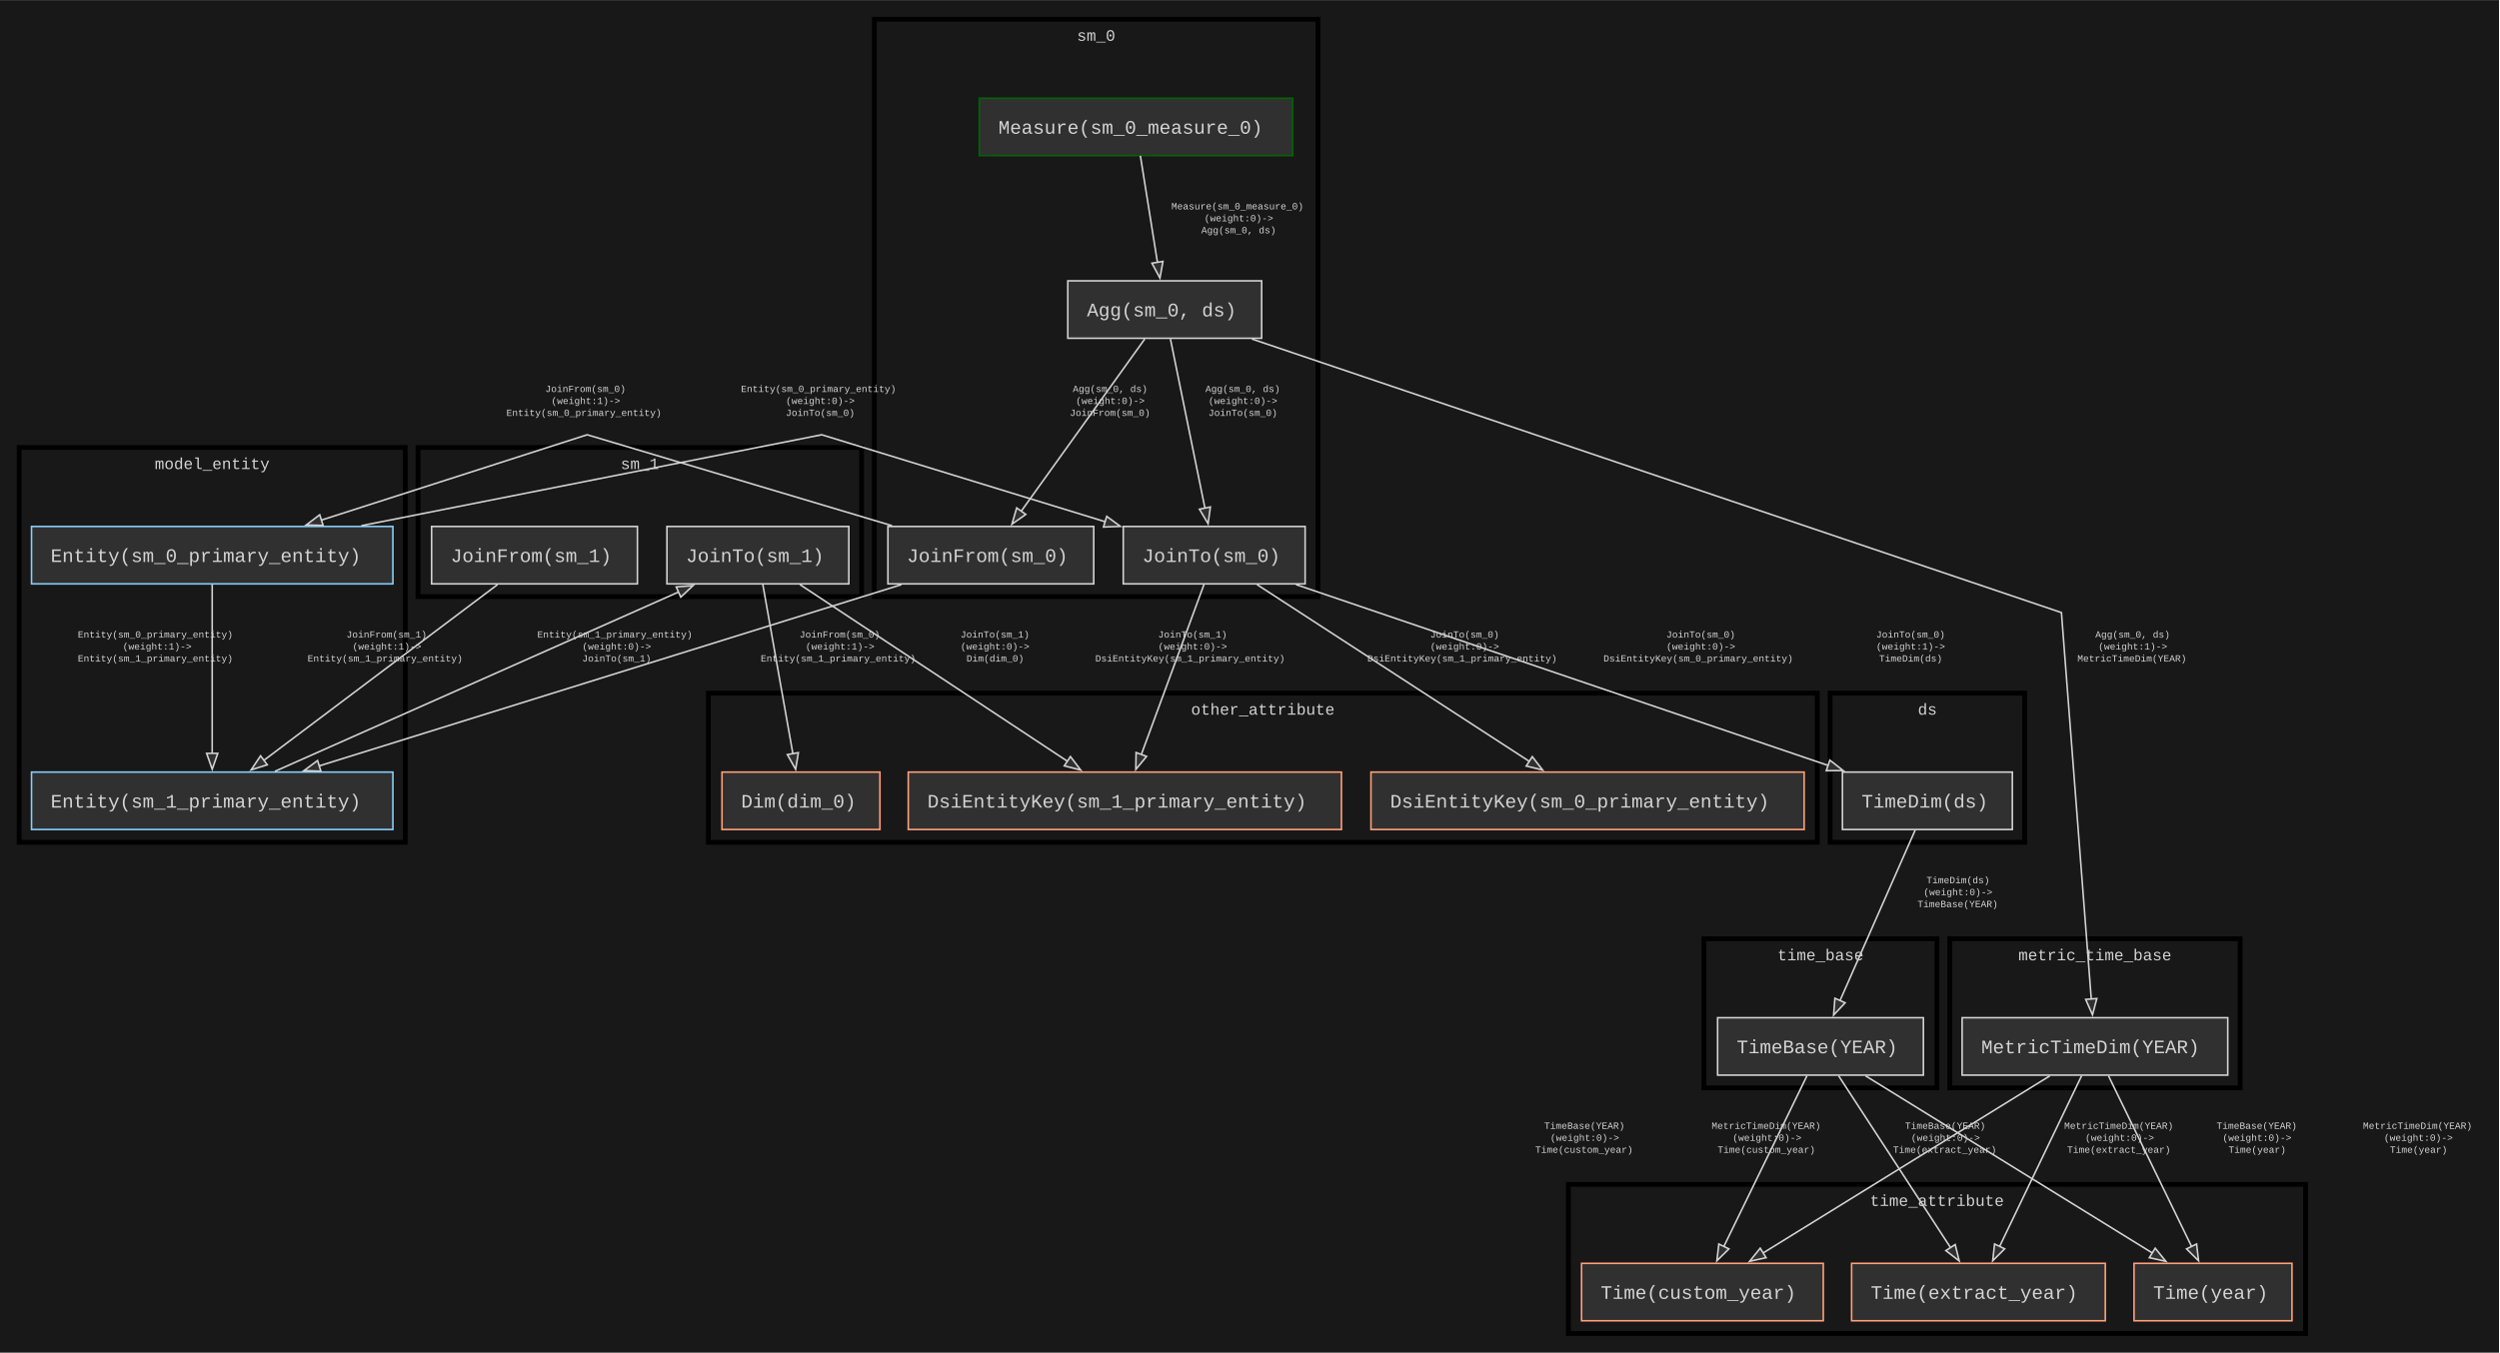
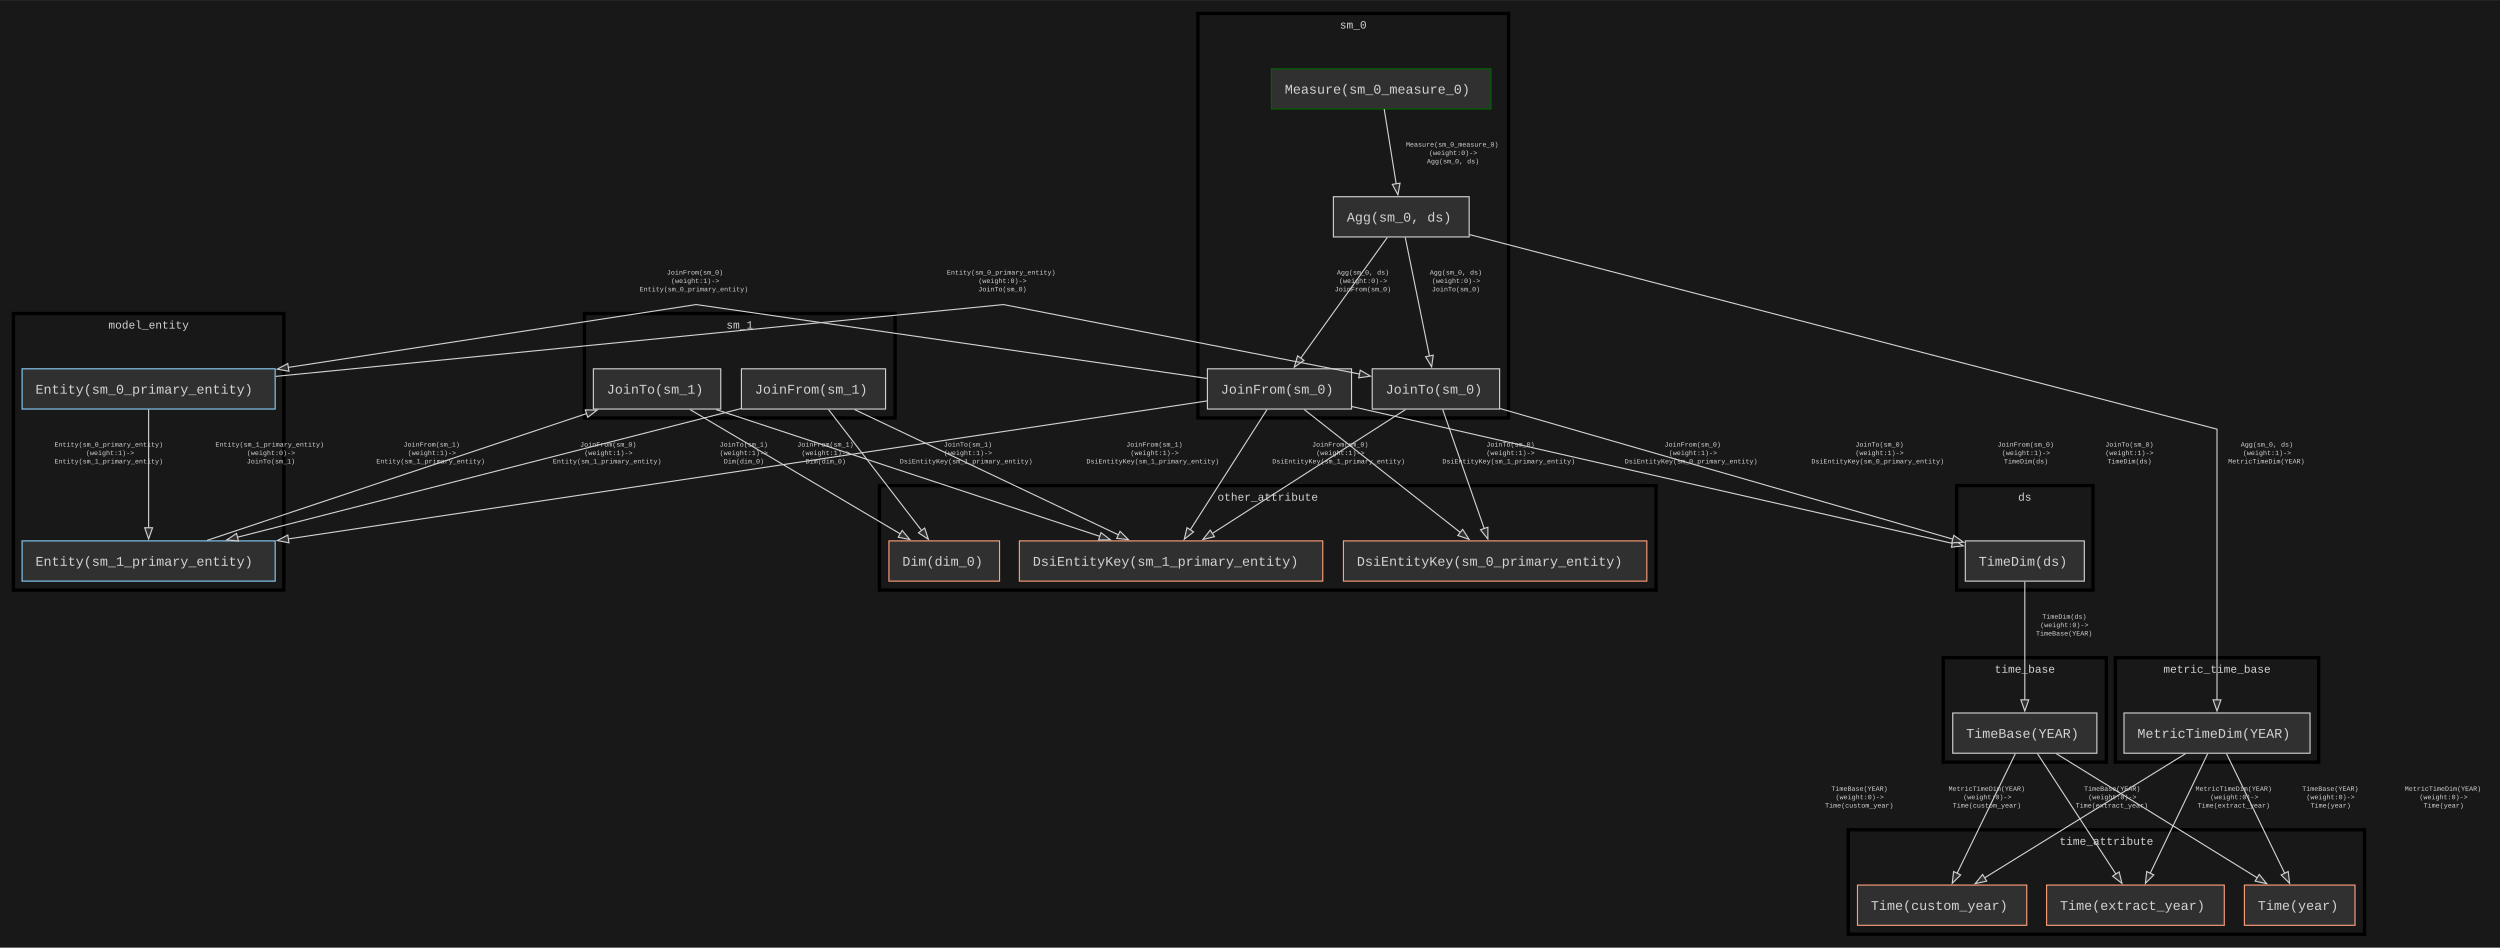
- <svg xmlns="http://www.w3.org/2000/svg" width="1566pt" height="848pt" viewBox="0.00 0.00 1566.25 848.00">
+ <svg xmlns="http://www.w3.org/2000/svg" width="2237pt" height="848pt" viewBox="0.00 0.00 2237.25 848.00">
  <g id="graph0" class="graph" transform="scale(1 1) rotate(0) translate(4 844)">
-     <polygon fill="#181818" stroke="none" points="-4,4 -4,-844 1562.25,-844 1562.25,4 -4,4" />
+     <polygon fill="#181818" stroke="none" points="-4,4 -4,-844 2233.25,-844 2233.25,4 -4,4" />
    <g id="clust1" class="cluster">
-       <polygon fill="#181818" stroke="#000000" stroke-width="3" points="544,-470 544,-832 822,-832 822,-470 544,-470" />
-       <text text-anchor="middle" x="683" y="-818.5" font-family="Courier New" font-size="10.00" fill="#d3d3d3">sm_0</text>
+       <polygon fill="#181818" stroke="#000000" stroke-width="3" points="1068,-470 1068,-832 1346,-832 1346,-470 1068,-470" />
+       <text text-anchor="middle" x="1207" y="-818.5" font-family="Courier New" font-size="10.00" fill="#d3d3d3">sm_0</text>
    </g>
    <g id="clust2" class="cluster">
-       <polygon fill="#181818" stroke="#000000" stroke-width="3" points="440,-316 440,-409.5 1135,-409.5 1135,-316 440,-316" />
-       <text text-anchor="middle" x="787.5" y="-396" font-family="Courier New" font-size="10.00" fill="#d3d3d3">other_attribute</text>
+       <polygon fill="#181818" stroke="#000000" stroke-width="3" points="783,-316 783,-409.5 1478,-409.5 1478,-316 783,-316" />
+       <text text-anchor="middle" x="1130.5" y="-396" font-family="Courier New" font-size="10.00" fill="#d3d3d3">other_attribute</text>
    </g>
    <g id="clust3" class="cluster">
      <polygon fill="#181818" stroke="#000000" stroke-width="3" points="8,-316 8,-563.5 250,-563.5 250,-316 8,-316" />
      <text text-anchor="middle" x="129" y="-550" font-family="Courier New" font-size="10.00" fill="#d3d3d3">model_entity</text>
    </g>
    <g id="clust4" class="cluster">
-       <polygon fill="#181818" stroke="#000000" stroke-width="3" points="258,-470 258,-563.5 536,-563.5 536,-470 258,-470" />
-       <text text-anchor="middle" x="397" y="-550" font-family="Courier New" font-size="10.00" fill="#d3d3d3">sm_1</text>
+       <polygon fill="#181818" stroke="#000000" stroke-width="3" points="519,-470 519,-563.5 797,-563.5 797,-470 519,-470" />
+       <text text-anchor="middle" x="658" y="-550" font-family="Courier New" font-size="10.00" fill="#d3d3d3">sm_1</text>
    </g>
    <g id="clust5" class="cluster">
-       <polygon fill="#181818" stroke="#000000" stroke-width="3" points="1218,-162 1218,-255.5 1400,-255.5 1400,-162 1218,-162" />
-       <text text-anchor="middle" x="1309" y="-242" font-family="Courier New" font-size="10.00" fill="#d3d3d3">metric_time_base</text>
+       <polygon fill="#181818" stroke="#000000" stroke-width="3" points="1889,-162 1889,-255.5 2071,-255.5 2071,-162 1889,-162" />
+       <text text-anchor="middle" x="1980" y="-242" font-family="Courier New" font-size="10.00" fill="#d3d3d3">metric_time_base</text>
    </g>
    <g id="clust6" class="cluster">
-       <polygon fill="#181818" stroke="#000000" stroke-width="3" points="979,-8 979,-101.5 1441,-101.5 1441,-8 979,-8" />
-       <text text-anchor="middle" x="1210" y="-88" font-family="Courier New" font-size="10.00" fill="#d3d3d3">time_attribute</text>
+       <polygon fill="#181818" stroke="#000000" stroke-width="3" points="1650,-8 1650,-101.5 2112,-101.5 2112,-8 1650,-8" />
+       <text text-anchor="middle" x="1881" y="-88" font-family="Courier New" font-size="10.00" fill="#d3d3d3">time_attribute</text>
    </g>
    <g id="clust7" class="cluster">
-       <polygon fill="#181818" stroke="#000000" stroke-width="3" points="1064,-162 1064,-255.5 1210,-255.5 1210,-162 1064,-162" />
-       <text text-anchor="middle" x="1137" y="-242" font-family="Courier New" font-size="10.00" fill="#d3d3d3">time_base</text>
+       <polygon fill="#181818" stroke="#000000" stroke-width="3" points="1735,-162 1735,-255.5 1881,-255.5 1881,-162 1735,-162" />
+       <text text-anchor="middle" x="1808" y="-242" font-family="Courier New" font-size="10.00" fill="#d3d3d3">time_base</text>
    </g>
    <g id="clust8" class="cluster">
-       <polygon fill="#181818" stroke="#000000" stroke-width="3" points="1143,-316 1143,-409.5 1265,-409.5 1265,-316 1143,-316" />
-       <text text-anchor="middle" x="1204" y="-396" font-family="Courier New" font-size="10.00" fill="#d3d3d3">ds</text>
+       <polygon fill="#181818" stroke="#000000" stroke-width="3" points="1747,-316 1747,-409.5 1869,-409.5 1869,-316 1747,-316" />
+       <text text-anchor="middle" x="1808" y="-396" font-family="Courier New" font-size="10.00" fill="#d3d3d3">ds</text>
    </g>
    <g id="node1" class="node">
-       <polygon fill="#303030" stroke="#d3d3d3" points="786.75,-668 665.25,-668 665.25,-632 786.75,-632 786.75,-668" />
-       <text text-anchor="start" x="677.25" y="-645.73" font-family="Courier New" font-size="12.00" fill="#d3d3d3">Agg(sm_0, ds)</text>
+       <polygon fill="#303030" stroke="#d3d3d3" points="1310.75,-668 1189.25,-668 1189.25,-632 1310.75,-632 1310.75,-668" />
+       <text text-anchor="start" x="1201.25" y="-645.73" font-family="Courier New" font-size="12.00" fill="#d3d3d3">Agg(sm_0, ds)</text>
    </g>
    <g id="node2" class="node">
-       <polygon fill="#303030" stroke="#d3d3d3" points="681.5,-514 552.5,-514 552.5,-478 681.5,-478 681.5,-514" />
-       <text text-anchor="start" x="564.5" y="-491.73" font-family="Courier New" font-size="12.00" fill="#d3d3d3">JoinFrom(sm_0)</text>
+       <polygon fill="#303030" stroke="#d3d3d3" points="1205.5,-514 1076.5,-514 1076.5,-478 1205.5,-478 1205.5,-514" />
+       <text text-anchor="start" x="1088.5" y="-491.73" font-family="Courier New" font-size="12.00" fill="#d3d3d3">JoinFrom(sm_0)</text>
    </g>
    <g id="edge2" class="edge">
-       <path fill="none" stroke="#d3d3d3" d="M713.5,-631.56C694.52,-605.11 658.32,-554.62 636.06,-523.58" />
-       <polygon fill="#303030" stroke="#d3d3d3" points="638.91,-521.55 630.24,-515.46 633.22,-525.63 638.91,-521.55" />
-       <text text-anchor="start" x="668.38" y="-598.3" font-family="Courier New" font-size="6.00" fill="#d3d3d3">Agg(sm_0, ds)</text>
-       <text text-anchor="start" x="670.25" y="-590.8" font-family="Courier New" font-size="6.00" fill="#d3d3d3">(weight:0)-&gt;</text>
-       <text text-anchor="start" x="666.5" y="-583.3" font-family="Courier New" font-size="6.00" fill="#d3d3d3">JoinFrom(sm_0)</text>
+       <path fill="none" stroke="#d3d3d3" d="M1237.5,-631.56C1218.52,-605.11 1182.32,-554.62 1160.06,-523.58" />
+       <polygon fill="#303030" stroke="#d3d3d3" points="1162.91,-521.55 1154.24,-515.46 1157.22,-525.63 1162.91,-521.55" />
+       <text text-anchor="start" x="1192.38" y="-598.3" font-family="Courier New" font-size="6.00" fill="#d3d3d3">Agg(sm_0, ds)</text>
+       <text text-anchor="start" x="1194.25" y="-590.8" font-family="Courier New" font-size="6.00" fill="#d3d3d3">(weight:0)-&gt;</text>
+       <text text-anchor="start" x="1190.5" y="-583.3" font-family="Courier New" font-size="6.00" fill="#d3d3d3">JoinFrom(sm_0)</text>
    </g>
    <g id="node3" class="node">
-       <polygon fill="#303030" stroke="#d3d3d3" points="814,-514 700,-514 700,-478 814,-478 814,-514" />
-       <text text-anchor="start" x="712" y="-491.73" font-family="Courier New" font-size="12.00" fill="#d3d3d3">JoinTo(sm_0)</text>
+       <polygon fill="#303030" stroke="#d3d3d3" points="1338,-514 1224,-514 1224,-478 1338,-478 1338,-514" />
+       <text text-anchor="start" x="1236" y="-491.73" font-family="Courier New" font-size="12.00" fill="#d3d3d3">JoinTo(sm_0)</text>
    </g>
    <g id="edge3" class="edge">
-       <path fill="none" stroke="#d3d3d3" d="M729.56,-631.56C734.86,-605.56 744.89,-556.37 751.25,-525.21" />
-       <polygon fill="#303030" stroke="#d3d3d3" points="754.61,-526.21 753.18,-515.72 747.76,-524.81 754.61,-526.21" />
-       <text text-anchor="start" x="751.5" y="-598.3" font-family="Courier New" font-size="6.00" fill="#d3d3d3">Agg(sm_0, ds)</text>
-       <text text-anchor="start" x="753.38" y="-590.8" font-family="Courier New" font-size="6.00" fill="#d3d3d3">(weight:0)-&gt;</text>
-       <text text-anchor="start" x="753.38" y="-583.3" font-family="Courier New" font-size="6.00" fill="#d3d3d3">JoinTo(sm_0)</text>
+       <path fill="none" stroke="#d3d3d3" d="M1253.56,-631.56C1258.86,-605.56 1268.89,-556.37 1275.25,-525.21" />
+       <polygon fill="#303030" stroke="#d3d3d3" points="1278.61,-526.21 1277.18,-515.72 1271.76,-524.81 1278.61,-526.21" />
+       <text text-anchor="start" x="1275.5" y="-598.3" font-family="Courier New" font-size="6.00" fill="#d3d3d3">Agg(sm_0, ds)</text>
+       <text text-anchor="start" x="1277.38" y="-590.8" font-family="Courier New" font-size="6.00" fill="#d3d3d3">(weight:0)-&gt;</text>
+       <text text-anchor="start" x="1277.38" y="-583.3" font-family="Courier New" font-size="6.00" fill="#d3d3d3">JoinTo(sm_0)</text>
    </g>
    <g id="node12" class="node">
-       <polygon fill="#303030" stroke="#d3d3d3" points="1392.25,-206 1225.75,-206 1225.75,-170 1392.25,-170 1392.25,-206" />
-       <text text-anchor="start" x="1237.75" y="-183.72" font-family="Courier New" font-size="12.00" fill="#d3d3d3">MetricTimeDim(YEAR)</text>
+       <polygon fill="#303030" stroke="#d3d3d3" points="2063.25,-206 1896.75,-206 1896.75,-170 2063.25,-170 2063.25,-206" />
+       <text text-anchor="start" x="1908.75" y="-183.72" font-family="Courier New" font-size="12.00" fill="#d3d3d3">MetricTimeDim(YEAR)</text>
    </g>
    <g id="edge4" class="edge">
-       <path fill="none" stroke="#d3d3d3" d="M780.65,-631.52C921.88,-583.78 1288,-460 1288,-460 1288,-460 1301.3,-287.76 1306.73,-217.4" />
-       <polygon fill="#303030" stroke="#d3d3d3" points="1310.19,-218.02 1307.47,-207.78 1303.21,-217.48 1310.19,-218.02" />
-       <text text-anchor="start" x="1309.25" y="-444.3" font-family="Courier New" font-size="6.00" fill="#d3d3d3">Agg(sm_0, ds)</text>
-       <text text-anchor="start" x="1311.12" y="-436.8" font-family="Courier New" font-size="6.00" fill="#d3d3d3">(weight:1)-&gt;</text>
-       <text text-anchor="start" x="1298" y="-429.3" font-family="Courier New" font-size="6.00" fill="#d3d3d3">MetricTimeDim(YEAR)</text>
+       <path fill="none" stroke="#d3d3d3" d="M1310.98,-634.13C1486.43,-588.46 1980,-460 1980,-460 1980,-460 1980,-287.76 1980,-217.4" />
+       <polygon fill="#303030" stroke="#d3d3d3" points="1983.5,-217.78 1980,-207.78 1976.5,-217.78 1983.5,-217.78" />
+       <text text-anchor="start" x="2001.25" y="-444.3" font-family="Courier New" font-size="6.00" fill="#d3d3d3">Agg(sm_0, ds)</text>
+       <text text-anchor="start" x="2003.12" y="-436.8" font-family="Courier New" font-size="6.00" fill="#d3d3d3">(weight:1)-&gt;</text>
+       <text text-anchor="start" x="1990" y="-429.3" font-family="Courier New" font-size="6.00" fill="#d3d3d3">MetricTimeDim(YEAR)</text>
+     </g>
+     <g id="node6" class="node">
+       <polygon fill="#303030" stroke="#ffa07a" points="1469.75,-360 1198.25,-360 1198.25,-324 1469.75,-324 1469.75,-360" />
+       <text text-anchor="start" x="1210.25" y="-337.73" font-family="Courier New" font-size="12.00" fill="#d3d3d3">DsiEntityKey(sm_0_primary_entity)</text>
+     </g>
+     <g id="edge12" class="edge">
+       <path fill="none" stroke="#d3d3d3" d="M1163.14,-477.56C1197.51,-450.49 1263.83,-398.26 1302.96,-367.44" />
+       <polygon fill="#303030" stroke="#d3d3d3" points="1304.94,-370.34 1310.63,-361.4 1300.61,-364.84 1304.94,-370.34" />
+       <text text-anchor="start" x="1485.62" y="-444.3" font-family="Courier New" font-size="6.00" fill="#d3d3d3">JoinFrom(sm_0)</text>
+       <text text-anchor="start" x="1489.38" y="-436.8" font-family="Courier New" font-size="6.00" fill="#d3d3d3">(weight:1)-&gt;</text>
+       <text text-anchor="start" x="1450" y="-429.3" font-family="Courier New" font-size="6.00" fill="#d3d3d3">DsiEntityKey(sm_0_primary_entity)</text>
+     </g>
+     <g id="node7" class="node">
+       <polygon fill="#303030" stroke="#ffa07a" points="1179.75,-360 908.25,-360 908.25,-324 1179.75,-324 1179.75,-360" />
+       <text text-anchor="start" x="920.25" y="-337.73" font-family="Courier New" font-size="12.00" fill="#d3d3d3">DsiEntityKey(sm_1_primary_entity)</text>
+     </g>
+     <g id="edge13" class="edge">
+       <path fill="none" stroke="#d3d3d3" d="M1129.87,-477.56C1112.99,-451.11 1080.77,-400.62 1060.96,-369.58" />
+       <polygon fill="#303030" stroke="#d3d3d3" points="1064.14,-368.06 1055.81,-361.51 1058.24,-371.82 1064.14,-368.06" />
+       <text text-anchor="start" x="1170.17" y="-444.3" font-family="Courier New" font-size="6.00" fill="#d3d3d3">JoinFrom(sm_0)</text>
+       <text text-anchor="start" x="1173.92" y="-436.8" font-family="Courier New" font-size="6.00" fill="#d3d3d3">(weight:1)-&gt;</text>
+       <text text-anchor="start" x="1134.55" y="-429.3" font-family="Courier New" font-size="6.00" fill="#d3d3d3">DsiEntityKey(sm_1_primary_entity)</text>
    </g>
    <g id="node8" class="node">
      <polygon fill="#303030" stroke="#87cefa" points="242.25,-514 15.75,-514 15.75,-478 242.25,-478 242.25,-514" />
      <text text-anchor="start" x="27.75" y="-491.73" font-family="Courier New" font-size="12.00" fill="#d3d3d3">Entity(sm_0_primary_entity)</text>
    </g>
    <g id="edge7" class="edge">
-       <path fill="none" stroke="#d3d3d3" d="M555.11,-514.47C480.21,-536.82 364,-571.5 364,-571.5 364,-571.5 266.74,-540.25 197.36,-517.96" />
-       <polygon fill="#303030" stroke="#d3d3d3" points="198.52,-514.66 187.93,-514.93 196.38,-521.32 198.52,-514.66" />
-       <text text-anchor="start" x="337.75" y="-598.3" font-family="Courier New" font-size="6.00" fill="#d3d3d3">JoinFrom(sm_0)</text>
-       <text text-anchor="start" x="341.5" y="-590.8" font-family="Courier New" font-size="6.00" fill="#d3d3d3">(weight:1)-&gt;</text>
-       <text text-anchor="start" x="313.38" y="-583.3" font-family="Courier New" font-size="6.00" fill="#d3d3d3">Entity(sm_0_primary_entity)</text>
+       <path fill="none" stroke="#d3d3d3" d="M1076.21,-505.37C936.41,-525.59 619,-571.5 619,-571.5 619,-571.5 399.01,-537.6 253.84,-515.23" />
+       <polygon fill="#303030" stroke="#d3d3d3" points="254.56,-511.81 244.14,-513.74 253.49,-518.72 254.56,-511.81" />
+       <text text-anchor="start" x="592.75" y="-598.3" font-family="Courier New" font-size="6.00" fill="#d3d3d3">JoinFrom(sm_0)</text>
+       <text text-anchor="start" x="596.5" y="-590.8" font-family="Courier New" font-size="6.00" fill="#d3d3d3">(weight:1)-&gt;</text>
+       <text text-anchor="start" x="568.38" y="-583.3" font-family="Courier New" font-size="6.00" fill="#d3d3d3">Entity(sm_0_primary_entity)</text>
    </g>
    <g id="node9" class="node">
      <polygon fill="#303030" stroke="#87cefa" points="242.25,-360 15.75,-360 15.75,-324 242.25,-324 242.25,-360" />
      <text text-anchor="start" x="27.75" y="-337.73" font-family="Courier New" font-size="12.00" fill="#d3d3d3">Entity(sm_1_primary_entity)</text>
    </g>
    <g id="edge8" class="edge">
-       <path fill="none" stroke="#d3d3d3" d="M561.02,-477.56C470.62,-449.41 292.86,-394.04 195.91,-363.84" />
-       <polygon fill="#303030" stroke="#d3d3d3" points="197.11,-360.55 186.52,-360.92 195.03,-367.23 197.11,-360.55" />
-       <text text-anchor="start" x="497.12" y="-444.3" font-family="Courier New" font-size="6.00" fill="#d3d3d3">JoinFrom(sm_0)</text>
-       <text text-anchor="start" x="500.88" y="-436.8" font-family="Courier New" font-size="6.00" fill="#d3d3d3">(weight:1)-&gt;</text>
-       <text text-anchor="start" x="472.75" y="-429.3" font-family="Courier New" font-size="6.00" fill="#d3d3d3">Entity(sm_1_primary_entity)</text>
-     </g>
-     <g id="node6" class="node">
-       <polygon fill="#303030" stroke="#ffa07a" points="1126.75,-360 855.25,-360 855.25,-324 1126.75,-324 1126.75,-360" />
-       <text text-anchor="start" x="867.25" y="-337.73" font-family="Courier New" font-size="12.00" fill="#d3d3d3">DsiEntityKey(sm_0_primary_entity)</text>
-     </g>
-     <g id="edge12" class="edge">
-       <path fill="none" stroke="#d3d3d3" d="M783.84,-477.56C825.87,-450.26 907.28,-397.38 954.57,-366.67" />
-       <polygon fill="#303030" stroke="#d3d3d3" points="956.36,-369.67 962.84,-361.29 952.55,-363.8 956.36,-369.67" />
-       <text text-anchor="start" x="1040.38" y="-444.3" font-family="Courier New" font-size="6.00" fill="#d3d3d3">JoinTo(sm_0)</text>
-       <text text-anchor="start" x="1040.38" y="-436.8" font-family="Courier New" font-size="6.00" fill="#d3d3d3">(weight:0)-&gt;</text>
-       <text text-anchor="start" x="1001" y="-429.3" font-family="Courier New" font-size="6.00" fill="#d3d3d3">DsiEntityKey(sm_0_primary_entity)</text>
-     </g>
-     <g id="node7" class="node">
-       <polygon fill="#303030" stroke="#ffa07a" points="836.75,-360 565.25,-360 565.25,-324 836.75,-324 836.75,-360" />
-       <text text-anchor="start" x="577.25" y="-337.73" font-family="Courier New" font-size="12.00" fill="#d3d3d3">DsiEntityKey(sm_1_primary_entity)</text>
-     </g>
-     <g id="edge13" class="edge">
-       <path fill="none" stroke="#d3d3d3" d="M750.58,-477.56C740.96,-451.45 722.71,-401.93 711.24,-370.8" />
-       <polygon fill="#303030" stroke="#d3d3d3" points="714.61,-369.83 707.87,-361.65 708.05,-372.25 714.61,-369.83" />
-       <text text-anchor="start" x="892.38" y="-444.3" font-family="Courier New" font-size="6.00" fill="#d3d3d3">JoinTo(sm_0)</text>
-       <text text-anchor="start" x="892.38" y="-436.8" font-family="Courier New" font-size="6.00" fill="#d3d3d3">(weight:0)-&gt;</text>
-       <text text-anchor="start" x="853" y="-429.3" font-family="Courier New" font-size="6.00" fill="#d3d3d3">DsiEntityKey(sm_1_primary_entity)</text>
+       <path fill="none" stroke="#d3d3d3" d="M1076.16,-485.26C910.75,-460.42 470.9,-394.35 253.79,-361.74" />
+       <polygon fill="#303030" stroke="#d3d3d3" points="254.58,-358.32 244.17,-360.3 253.54,-365.24 254.58,-358.32" />
+       <text text-anchor="start" x="515.12" y="-444.3" font-family="Courier New" font-size="6.00" fill="#d3d3d3">JoinFrom(sm_0)</text>
+       <text text-anchor="start" x="518.88" y="-436.8" font-family="Courier New" font-size="6.00" fill="#d3d3d3">(weight:1)-&gt;</text>
+       <text text-anchor="start" x="490.75" y="-429.3" font-family="Courier New" font-size="6.00" fill="#d3d3d3">Entity(sm_1_primary_entity)</text>
    </g>
    <g id="node17" class="node">
-       <polygon fill="#303030" stroke="#d3d3d3" points="1257.25,-360 1150.75,-360 1150.75,-324 1257.25,-324 1257.25,-360" />
-       <text text-anchor="start" x="1162.75" y="-337.73" font-family="Courier New" font-size="12.00" fill="#d3d3d3">TimeDim(ds)</text>
+       <polygon fill="#303030" stroke="#d3d3d3" points="1861.25,-360 1754.75,-360 1754.75,-324 1861.25,-324 1861.25,-360" />
+       <text text-anchor="start" x="1766.75" y="-337.73" font-family="Courier New" font-size="12.00" fill="#d3d3d3">TimeDim(ds)</text>
+     </g>
+     <g id="edge14" class="edge">
+       <path fill="none" stroke="#d3d3d3" d="M1205.86,-480.22C1333.45,-451.14 1615.7,-386.82 1743.22,-357.76" />
+       <polygon fill="#303030" stroke="#d3d3d3" points="1743.89,-361.2 1752.86,-355.57 1742.33,-354.38 1743.89,-361.2" />
+       <text text-anchor="start" x="1783.66" y="-444.3" font-family="Courier New" font-size="6.00" fill="#d3d3d3">JoinFrom(sm_0)</text>
+       <text text-anchor="start" x="1787.41" y="-436.8" font-family="Courier New" font-size="6.00" fill="#d3d3d3">(weight:1)-&gt;</text>
+       <text text-anchor="start" x="1789.28" y="-429.3" font-family="Courier New" font-size="6.00" fill="#d3d3d3">TimeDim(ds)</text>
+     </g>
+     <g id="edge17" class="edge">
+       <path fill="none" stroke="#d3d3d3" d="M1287.08,-477.56C1296.19,-451.45 1313.45,-401.93 1324.31,-370.8" />
+       <polygon fill="#303030" stroke="#d3d3d3" points="1327.51,-372.26 1327.49,-361.66 1320.9,-369.95 1327.51,-372.26" />
+       <text text-anchor="start" x="1656.38" y="-444.3" font-family="Courier New" font-size="6.00" fill="#d3d3d3">JoinTo(sm_0)</text>
+       <text text-anchor="start" x="1656.38" y="-436.8" font-family="Courier New" font-size="6.00" fill="#d3d3d3">(weight:1)-&gt;</text>
+       <text text-anchor="start" x="1617" y="-429.3" font-family="Courier New" font-size="6.00" fill="#d3d3d3">DsiEntityKey(sm_0_primary_entity)</text>
+     </g>
+     <g id="edge18" class="edge">
+       <path fill="none" stroke="#d3d3d3" d="M1253.81,-477.56C1211.25,-450.26 1128.79,-397.38 1080.9,-366.67" />
+       <polygon fill="#303030" stroke="#d3d3d3" points="1082.81,-363.74 1072.51,-361.28 1079.04,-369.63 1082.81,-363.74" />
+       <text text-anchor="start" x="1326.14" y="-444.3" font-family="Courier New" font-size="6.00" fill="#d3d3d3">JoinTo(sm_0)</text>
+       <text text-anchor="start" x="1326.14" y="-436.8" font-family="Courier New" font-size="6.00" fill="#d3d3d3">(weight:1)-&gt;</text>
+       <text text-anchor="start" x="1286.77" y="-429.3" font-family="Courier New" font-size="6.00" fill="#d3d3d3">DsiEntityKey(sm_1_primary_entity)</text>
    </g>
    <g id="edge10" class="edge">
-       <path fill="none" stroke="#d3d3d3" d="M808.28,-477.56C890.83,-449.49 1052.92,-394.37 1141.89,-364.12" />
-       <polygon fill="#303030" stroke="#d3d3d3" points="1142.86,-367.49 1151.2,-360.95 1140.61,-360.86 1142.86,-367.49" />
-       <text text-anchor="start" x="1171.88" y="-444.3" font-family="Courier New" font-size="6.00" fill="#d3d3d3">JoinTo(sm_0)</text>
-       <text text-anchor="start" x="1171.88" y="-436.8" font-family="Courier New" font-size="6.00" fill="#d3d3d3">(weight:1)-&gt;</text>
-       <text text-anchor="start" x="1173.76" y="-429.3" font-family="Courier New" font-size="6.00" fill="#d3d3d3">TimeDim(ds)</text>
+       <path fill="none" stroke="#d3d3d3" d="M1338.4,-478.44C1437.5,-449.86 1639.99,-391.46 1743.68,-361.55" />
+       <polygon fill="#303030" stroke="#d3d3d3" points="1744.52,-364.95 1753.16,-358.82 1742.58,-358.23 1744.52,-364.95" />
+       <text text-anchor="start" x="1880" y="-444.3" font-family="Courier New" font-size="6.00" fill="#d3d3d3">JoinTo(sm_0)</text>
+       <text text-anchor="start" x="1880" y="-436.8" font-family="Courier New" font-size="6.00" fill="#d3d3d3">(weight:1)-&gt;</text>
+       <text text-anchor="start" x="1881.88" y="-429.3" font-family="Courier New" font-size="6.00" fill="#d3d3d3">TimeDim(ds)</text>
    </g>
    <g id="node4" class="node">
-       <polygon fill="#303030" stroke="#006400" points="806.25,-782.5 609.75,-782.5 609.75,-746.5 806.25,-746.5 806.25,-782.5" />
-       <text text-anchor="start" x="621.75" y="-760.23" font-family="Courier New" font-size="12.00" fill="#d3d3d3">Measure(sm_0_measure_0)</text>
-     </g>
-     <g id="edge16" class="edge">
-       <path fill="none" stroke="#d3d3d3" d="M710.73,-746.41C713.58,-728.66 718.07,-700.56 721.45,-679.44" />
-       <polygon fill="#303030" stroke="#d3d3d3" points="724.88,-680.17 723,-669.74 717.97,-679.06 724.88,-680.17" />
-       <text text-anchor="start" x="730.18" y="-712.8" font-family="Courier New" font-size="6.00" fill="#d3d3d3">Measure(sm_0_measure_0)</text>
-       <text text-anchor="start" x="750.8" y="-705.3" font-family="Courier New" font-size="6.00" fill="#d3d3d3">(weight:0)-&gt;</text>
-       <text text-anchor="start" x="748.93" y="-697.8" font-family="Courier New" font-size="6.00" fill="#d3d3d3">Agg(sm_0, ds)</text>
+       <polygon fill="#303030" stroke="#006400" points="1330.25,-782.5 1133.75,-782.5 1133.75,-746.5 1330.25,-746.5 1330.25,-782.5" />
+       <text text-anchor="start" x="1145.75" y="-760.23" font-family="Courier New" font-size="12.00" fill="#d3d3d3">Measure(sm_0_measure_0)</text>
+     </g>
+     <g id="edge21" class="edge">
+       <path fill="none" stroke="#d3d3d3" d="M1234.73,-746.41C1237.58,-728.66 1242.07,-700.56 1245.45,-679.44" />
+       <polygon fill="#303030" stroke="#d3d3d3" points="1248.88,-680.17 1247,-669.74 1241.97,-679.06 1248.88,-680.17" />
+       <text text-anchor="start" x="1254.18" y="-712.8" font-family="Courier New" font-size="6.00" fill="#d3d3d3">Measure(sm_0_measure_0)</text>
+       <text text-anchor="start" x="1274.8" y="-705.3" font-family="Courier New" font-size="6.00" fill="#d3d3d3">(weight:0)-&gt;</text>
+       <text text-anchor="start" x="1272.93" y="-697.8" font-family="Courier New" font-size="6.00" fill="#d3d3d3">Agg(sm_0, ds)</text>
    </g>
    <g id="node5" class="node">
-       <polygon fill="#303030" stroke="#ffa07a" points="547.5,-360 448.5,-360 448.5,-324 547.5,-324 547.5,-360" />
-       <text text-anchor="start" x="460.5" y="-337.73" font-family="Courier New" font-size="12.00" fill="#d3d3d3">Dim(dim_0)</text>
+       <polygon fill="#303030" stroke="#ffa07a" points="890.5,-360 791.5,-360 791.5,-324 890.5,-324 890.5,-360" />
+       <text text-anchor="start" x="803.5" y="-337.73" font-family="Courier New" font-size="12.00" fill="#d3d3d3">Dim(dim_0)</text>
    </g>
    <g id="edge5" class="edge">
-       <path fill="none" stroke="#d3d3d3" d="M222.45,-514.47C335.54,-536.82 511,-571.5 511,-571.5 511,-571.5 615.9,-539.31 688.7,-516.96" />
-       <polygon fill="#303030" stroke="#d3d3d3" points="689.65,-520.33 698.19,-514.05 687.6,-513.64 689.65,-520.33" />
-       <text text-anchor="start" x="460.38" y="-598.3" font-family="Courier New" font-size="6.00" fill="#d3d3d3">Entity(sm_0_primary_entity)</text>
-       <text text-anchor="start" x="488.5" y="-590.8" font-family="Courier New" font-size="6.00" fill="#d3d3d3">(weight:0)-&gt;</text>
-       <text text-anchor="start" x="488.5" y="-583.3" font-family="Courier New" font-size="6.00" fill="#d3d3d3">JoinTo(sm_0)</text>
+       <path fill="none" stroke="#d3d3d3" d="M242.7,-507.22C455.81,-528.25 894,-571.5 894,-571.5 894,-571.5 1101.73,-530.97 1212.81,-509.3" />
+       <polygon fill="#303030" stroke="#d3d3d3" points="1213.27,-512.78 1222.41,-507.43 1211.93,-505.91 1213.27,-512.78" />
+       <text text-anchor="start" x="843.38" y="-598.3" font-family="Courier New" font-size="6.00" fill="#d3d3d3">Entity(sm_0_primary_entity)</text>
+       <text text-anchor="start" x="871.5" y="-590.8" font-family="Courier New" font-size="6.00" fill="#d3d3d3">(weight:0)-&gt;</text>
+       <text text-anchor="start" x="871.5" y="-583.3" font-family="Courier New" font-size="6.00" fill="#d3d3d3">JoinTo(sm_0)</text>
    </g>
    <g id="edge1" class="edge">
      <path fill="none" stroke="#d3d3d3" d="M129,-477.56C129,-451.68 129,-402.8 129,-371.62" />
      <polygon fill="#303030" stroke="#d3d3d3" points="132.5,-371.75 129,-361.75 125.5,-371.75 132.5,-371.75" />
      <text text-anchor="start" x="44.75" y="-444.3" font-family="Courier New" font-size="6.00" fill="#d3d3d3">Entity(sm_0_primary_entity)</text>
      <text text-anchor="start" x="72.88" y="-436.8" font-family="Courier New" font-size="6.00" fill="#d3d3d3">(weight:1)-&gt;</text>
      <text text-anchor="start" x="44.75" y="-429.3" font-family="Courier New" font-size="6.00" fill="#d3d3d3">Entity(sm_1_primary_entity)</text>
    </g>
    <g id="node11" class="node">
-       <polygon fill="#303030" stroke="#d3d3d3" points="528,-514 414,-514 414,-478 528,-478 528,-514" />
-       <text text-anchor="start" x="426" y="-491.73" font-family="Courier New" font-size="12.00" fill="#d3d3d3">JoinTo(sm_1)</text>
+       <polygon fill="#303030" stroke="#d3d3d3" points="641,-514 527,-514 527,-478 641,-478 641,-514" />
+       <text text-anchor="start" x="539" y="-491.73" font-family="Courier New" font-size="12.00" fill="#d3d3d3">JoinTo(sm_1)</text>
    </g>
    <g id="edge6" class="edge">
-       <path fill="none" stroke="#d3d3d3" d="M168.3,-360.47C230.8,-388.24 352.75,-442.45 421.25,-472.89" />
-       <polygon fill="#303030" stroke="#d3d3d3" points="419.83,-476.09 430.39,-476.95 422.67,-469.69 419.83,-476.09" />
-       <text text-anchor="start" x="332.75" y="-444.3" font-family="Courier New" font-size="6.00" fill="#d3d3d3">Entity(sm_1_primary_entity)</text>
-       <text text-anchor="start" x="360.88" y="-436.8" font-family="Courier New" font-size="6.00" fill="#d3d3d3">(weight:0)-&gt;</text>
-       <text text-anchor="start" x="360.88" y="-429.3" font-family="Courier New" font-size="6.00" fill="#d3d3d3">JoinTo(sm_1)</text>
+       <path fill="none" stroke="#d3d3d3" d="M181.28,-360.47C265.46,-388.59 430.7,-443.79 521.16,-474.01" />
+       <polygon fill="#303030" stroke="#d3d3d3" points="519.78,-477.24 530.37,-477.08 521.99,-470.6 519.78,-477.24" />
+       <text text-anchor="start" x="188.75" y="-444.3" font-family="Courier New" font-size="6.00" fill="#d3d3d3">Entity(sm_1_primary_entity)</text>
+       <text text-anchor="start" x="216.88" y="-436.8" font-family="Courier New" font-size="6.00" fill="#d3d3d3">(weight:0)-&gt;</text>
+       <text text-anchor="start" x="216.88" y="-429.3" font-family="Courier New" font-size="6.00" fill="#d3d3d3">JoinTo(sm_1)</text>
    </g>
    <g id="node10" class="node">
-       <polygon fill="#303030" stroke="#d3d3d3" points="395.5,-514 266.5,-514 266.5,-478 395.5,-478 395.5,-514" />
-       <text text-anchor="start" x="278.5" y="-491.73" font-family="Courier New" font-size="12.00" fill="#d3d3d3">JoinFrom(sm_1)</text>
+       <polygon fill="#303030" stroke="#d3d3d3" points="788.5,-514 659.5,-514 659.5,-478 788.5,-478 788.5,-514" />
+       <text text-anchor="start" x="671.5" y="-491.73" font-family="Courier New" font-size="12.00" fill="#d3d3d3">JoinFrom(sm_1)</text>
+     </g>
+     <g id="edge15" class="edge">
+       <path fill="none" stroke="#d3d3d3" d="M737.42,-477.56C757.87,-450.99 796.98,-400.19 820.85,-369.17" />
+       <polygon fill="#303030" stroke="#d3d3d3" points="823.49,-371.49 826.81,-361.43 817.94,-367.22 823.49,-371.49" />
+       <text text-anchor="start" x="709.5" y="-444.3" font-family="Courier New" font-size="6.00" fill="#d3d3d3">JoinFrom(sm_1)</text>
+       <text text-anchor="start" x="713.25" y="-436.8" font-family="Courier New" font-size="6.00" fill="#d3d3d3">(weight:1)-&gt;</text>
+       <text text-anchor="start" x="717" y="-429.3" font-family="Courier New" font-size="6.00" fill="#d3d3d3">Dim(dim_0)</text>
+     </g>
+     <g id="edge16" class="edge">
+       <path fill="none" stroke="#d3d3d3" d="M760.71,-477.56C819.02,-449.86 932.79,-395.83 996.99,-365.33" />
+       <polygon fill="#303030" stroke="#d3d3d3" points="998.33,-368.57 1005.86,-361.12 995.33,-362.25 998.33,-368.57" />
+       <text text-anchor="start" x="1003.88" y="-444.3" font-family="Courier New" font-size="6.00" fill="#d3d3d3">JoinFrom(sm_1)</text>
+       <text text-anchor="start" x="1007.62" y="-436.8" font-family="Courier New" font-size="6.00" fill="#d3d3d3">(weight:1)-&gt;</text>
+       <text text-anchor="start" x="968.25" y="-429.3" font-family="Courier New" font-size="6.00" fill="#d3d3d3">DsiEntityKey(sm_1_primary_entity)</text>
    </g>
    <g id="edge9" class="edge">
-       <path fill="none" stroke="#d3d3d3" d="M307.83,-477.56C271.77,-450.43 202.15,-398.04 161.22,-367.25" />
-       <polygon fill="#303030" stroke="#d3d3d3" points="163.52,-364.59 153.42,-361.38 159.31,-370.19 163.52,-364.59" />
-       <text text-anchor="start" x="213.12" y="-444.3" font-family="Courier New" font-size="6.00" fill="#d3d3d3">JoinFrom(sm_1)</text>
-       <text text-anchor="start" x="216.88" y="-436.8" font-family="Courier New" font-size="6.00" fill="#d3d3d3">(weight:1)-&gt;</text>
-       <text text-anchor="start" x="188.75" y="-429.3" font-family="Courier New" font-size="6.00" fill="#d3d3d3">Entity(sm_1_primary_entity)</text>
-     </g>
-     <g id="edge14" class="edge">
-       <path fill="none" stroke="#d3d3d3" d="M474.1,-477.56C478.72,-451.56 487.45,-402.37 492.99,-371.21" />
-       <polygon fill="#303030" stroke="#d3d3d3" points="496.37,-372.18 494.67,-361.72 489.48,-370.96 496.37,-372.18" />
-       <text text-anchor="start" x="598" y="-444.3" font-family="Courier New" font-size="6.00" fill="#d3d3d3">JoinTo(sm_1)</text>
-       <text text-anchor="start" x="598" y="-436.8" font-family="Courier New" font-size="6.00" fill="#d3d3d3">(weight:0)-&gt;</text>
-       <text text-anchor="start" x="601.75" y="-429.3" font-family="Courier New" font-size="6.00" fill="#d3d3d3">Dim(dim_0)</text>
-     </g>
-     <g id="edge15" class="edge">
-       <path fill="none" stroke="#d3d3d3" d="M497.38,-477.56C538.69,-450.26 618.71,-397.38 665.19,-366.67" />
-       <polygon fill="#303030" stroke="#d3d3d3" points="666.89,-369.73 673.31,-361.3 663.04,-363.89 666.89,-369.73" />
-       <text text-anchor="start" x="721.86" y="-444.3" font-family="Courier New" font-size="6.00" fill="#d3d3d3">JoinTo(sm_1)</text>
-       <text text-anchor="start" x="721.86" y="-436.8" font-family="Courier New" font-size="6.00" fill="#d3d3d3">(weight:0)-&gt;</text>
-       <text text-anchor="start" x="682.49" y="-429.3" font-family="Courier New" font-size="6.00" fill="#d3d3d3">DsiEntityKey(sm_1_primary_entity)</text>
+       <path fill="none" stroke="#d3d3d3" d="M659.19,-478.44C549.37,-450.39 327.08,-393.6 208.21,-363.23" />
+       <polygon fill="#303030" stroke="#d3d3d3" points="209.4,-359.93 198.85,-360.84 207.67,-366.71 209.4,-359.93" />
+       <text text-anchor="start" x="357.12" y="-444.3" font-family="Courier New" font-size="6.00" fill="#d3d3d3">JoinFrom(sm_1)</text>
+       <text text-anchor="start" x="360.88" y="-436.8" font-family="Courier New" font-size="6.00" fill="#d3d3d3">(weight:1)-&gt;</text>
+       <text text-anchor="start" x="332.75" y="-429.3" font-family="Courier New" font-size="6.00" fill="#d3d3d3">Entity(sm_1_primary_entity)</text>
+     </g>
+     <g id="edge19" class="edge">
+       <path fill="none" stroke="#d3d3d3" d="M613.48,-477.56C659.83,-450.15 749.8,-396.94 801.63,-366.28" />
+       <polygon fill="#303030" stroke="#d3d3d3" points="803.34,-369.34 810.17,-361.24 799.78,-363.32 803.34,-369.34" />
+       <text text-anchor="start" x="640" y="-444.3" font-family="Courier New" font-size="6.00" fill="#d3d3d3">JoinTo(sm_1)</text>
+       <text text-anchor="start" x="640" y="-436.8" font-family="Courier New" font-size="6.00" fill="#d3d3d3">(weight:1)-&gt;</text>
+       <text text-anchor="start" x="643.75" y="-429.3" font-family="Courier New" font-size="6.00" fill="#d3d3d3">Dim(dim_0)</text>
+     </g>
+     <g id="edge20" class="edge">
+       <path fill="none" stroke="#d3d3d3" d="M636.77,-477.56C721.81,-449.46 888.87,-394.26 980.37,-364.03" />
+       <polygon fill="#303030" stroke="#d3d3d3" points="981.31,-367.4 989.7,-360.94 979.11,-360.76 981.31,-367.4" />
+       <text text-anchor="start" x="840.62" y="-444.3" font-family="Courier New" font-size="6.00" fill="#d3d3d3">JoinTo(sm_1)</text>
+       <text text-anchor="start" x="840.62" y="-436.8" font-family="Courier New" font-size="6.00" fill="#d3d3d3">(weight:1)-&gt;</text>
+       <text text-anchor="start" x="801.25" y="-429.3" font-family="Courier New" font-size="6.00" fill="#d3d3d3">DsiEntityKey(sm_1_primary_entity)</text>
    </g>
    <g id="node13" class="node">
-       <polygon fill="#303030" stroke="#ffa07a" points="1138.75,-52 987.25,-52 987.25,-16 1138.75,-16 1138.75,-52" />
-       <text text-anchor="start" x="999.25" y="-29.73" font-family="Courier New" font-size="12.00" fill="#d3d3d3">Time(custom_year)</text>
-     </g>
-     <g id="edge17" class="edge">
-       <path fill="none" stroke="#d3d3d3" d="M1280.78,-169.56C1236.5,-142.21 1150.65,-89.16 1100.99,-58.47" />
-       <polygon fill="#303030" stroke="#d3d3d3" points="1102.9,-55.54 1092.56,-53.26 1099.22,-61.5 1102.9,-55.54" />
-       <text text-anchor="start" x="1068.75" y="-136.3" font-family="Courier New" font-size="6.00" fill="#d3d3d3">MetricTimeDim(YEAR)</text>
-       <text text-anchor="start" x="1081.88" y="-128.8" font-family="Courier New" font-size="6.00" fill="#d3d3d3">(weight:0)-&gt;</text>
-       <text text-anchor="start" x="1072.5" y="-121.3" font-family="Courier New" font-size="6.00" fill="#d3d3d3">Time(custom_year)</text>
+       <polygon fill="#303030" stroke="#ffa07a" points="1809.75,-52 1658.25,-52 1658.25,-16 1809.75,-16 1809.75,-52" />
+       <text text-anchor="start" x="1670.25" y="-29.73" font-family="Courier New" font-size="12.00" fill="#d3d3d3">Time(custom_year)</text>
+     </g>
+     <g id="edge22" class="edge">
+       <path fill="none" stroke="#d3d3d3" d="M1951.78,-169.56C1907.5,-142.21 1821.65,-89.16 1771.99,-58.47" />
+       <polygon fill="#303030" stroke="#d3d3d3" points="1773.9,-55.54 1763.56,-53.26 1770.22,-61.5 1773.9,-55.54" />
+       <text text-anchor="start" x="1739.75" y="-136.3" font-family="Courier New" font-size="6.00" fill="#d3d3d3">MetricTimeDim(YEAR)</text>
+       <text text-anchor="start" x="1752.88" y="-128.8" font-family="Courier New" font-size="6.00" fill="#d3d3d3">(weight:0)-&gt;</text>
+       <text text-anchor="start" x="1743.5" y="-121.3" font-family="Courier New" font-size="6.00" fill="#d3d3d3">Time(custom_year)</text>
    </g>
    <g id="node14" class="node">
-       <polygon fill="#303030" stroke="#ffa07a" points="1315.5,-52 1156.5,-52 1156.5,-16 1315.5,-16 1315.5,-52" />
-       <text text-anchor="start" x="1168.5" y="-29.73" font-family="Courier New" font-size="12.00" fill="#d3d3d3">Time(extract_year)</text>
-     </g>
-     <g id="edge18" class="edge">
-       <path fill="none" stroke="#d3d3d3" d="M1300.63,-169.56C1288.03,-143.34 1264.09,-93.5 1249.15,-62.39" />
-       <polygon fill="#303030" stroke="#d3d3d3" points="1252.42,-61.1 1244.93,-53.6 1246.11,-64.13 1252.42,-61.1" />
-       <text text-anchor="start" x="1289.75" y="-136.3" font-family="Courier New" font-size="6.00" fill="#d3d3d3">MetricTimeDim(YEAR)</text>
-       <text text-anchor="start" x="1302.88" y="-128.8" font-family="Courier New" font-size="6.00" fill="#d3d3d3">(weight:0)-&gt;</text>
-       <text text-anchor="start" x="1291.62" y="-121.3" font-family="Courier New" font-size="6.00" fill="#d3d3d3">Time(extract_year)</text>
+       <polygon fill="#303030" stroke="#ffa07a" points="1986.5,-52 1827.5,-52 1827.5,-16 1986.5,-16 1986.5,-52" />
+       <text text-anchor="start" x="1839.5" y="-29.73" font-family="Courier New" font-size="12.00" fill="#d3d3d3">Time(extract_year)</text>
+     </g>
+     <g id="edge23" class="edge">
+       <path fill="none" stroke="#d3d3d3" d="M1971.63,-169.56C1959.03,-143.34 1935.09,-93.5 1920.15,-62.39" />
+       <polygon fill="#303030" stroke="#d3d3d3" points="1923.42,-61.1 1915.93,-53.6 1917.11,-64.13 1923.42,-61.1" />
+       <text text-anchor="start" x="1960.75" y="-136.3" font-family="Courier New" font-size="6.00" fill="#d3d3d3">MetricTimeDim(YEAR)</text>
+       <text text-anchor="start" x="1973.88" y="-128.8" font-family="Courier New" font-size="6.00" fill="#d3d3d3">(weight:0)-&gt;</text>
+       <text text-anchor="start" x="1962.62" y="-121.3" font-family="Courier New" font-size="6.00" fill="#d3d3d3">Time(extract_year)</text>
    </g>
    <g id="node15" class="node">
-       <polygon fill="#303030" stroke="#ffa07a" points="1432.5,-52 1333.5,-52 1333.5,-16 1432.5,-16 1432.5,-52" />
-       <text text-anchor="start" x="1345.5" y="-29.73" font-family="Courier New" font-size="12.00" fill="#d3d3d3">Time(year)</text>
-     </g>
-     <g id="edge19" class="edge">
-       <path fill="none" stroke="#d3d3d3" d="M1317.49,-169.56C1330.26,-143.34 1354.52,-93.5 1369.67,-62.39" />
-       <polygon fill="#303030" stroke="#d3d3d3" points="1372.72,-64.12 1373.95,-53.59 1366.42,-61.05 1372.72,-64.12" />
-       <text text-anchor="start" x="1477" y="-136.3" font-family="Courier New" font-size="6.00" fill="#d3d3d3">MetricTimeDim(YEAR)</text>
-       <text text-anchor="start" x="1490.12" y="-128.8" font-family="Courier New" font-size="6.00" fill="#d3d3d3">(weight:0)-&gt;</text>
-       <text text-anchor="start" x="1493.88" y="-121.3" font-family="Courier New" font-size="6.00" fill="#d3d3d3">Time(year)</text>
+       <polygon fill="#303030" stroke="#ffa07a" points="2103.5,-52 2004.5,-52 2004.5,-16 2103.5,-16 2103.5,-52" />
+       <text text-anchor="start" x="2016.5" y="-29.73" font-family="Courier New" font-size="12.00" fill="#d3d3d3">Time(year)</text>
+     </g>
+     <g id="edge24" class="edge">
+       <path fill="none" stroke="#d3d3d3" d="M1988.49,-169.56C2001.26,-143.34 2025.52,-93.5 2040.67,-62.39" />
+       <polygon fill="#303030" stroke="#d3d3d3" points="2043.72,-64.12 2044.95,-53.59 2037.42,-61.05 2043.72,-64.12" />
+       <text text-anchor="start" x="2148" y="-136.3" font-family="Courier New" font-size="6.00" fill="#d3d3d3">MetricTimeDim(YEAR)</text>
+       <text text-anchor="start" x="2161.12" y="-128.8" font-family="Courier New" font-size="6.00" fill="#d3d3d3">(weight:0)-&gt;</text>
+       <text text-anchor="start" x="2164.88" y="-121.3" font-family="Courier New" font-size="6.00" fill="#d3d3d3">Time(year)</text>
    </g>
    <g id="node16" class="node">
-       <polygon fill="#303030" stroke="#d3d3d3" points="1201.5,-206 1072.5,-206 1072.5,-170 1201.5,-170 1201.5,-206" />
-       <text text-anchor="start" x="1084.5" y="-183.72" font-family="Courier New" font-size="12.00" fill="#d3d3d3">TimeBase(YEAR)</text>
-     </g>
-     <g id="edge20" class="edge">
-       <path fill="none" stroke="#d3d3d3" d="M1128.51,-169.56C1115.74,-143.34 1091.48,-93.5 1076.33,-62.39" />
-       <polygon fill="#303030" stroke="#d3d3d3" points="1079.58,-61.05 1072.05,-53.59 1073.28,-64.12 1079.58,-61.05" />
-       <text text-anchor="start" x="963.88" y="-136.3" font-family="Courier New" font-size="6.00" fill="#d3d3d3">TimeBase(YEAR)</text>
-       <text text-anchor="start" x="967.62" y="-128.8" font-family="Courier New" font-size="6.00" fill="#d3d3d3">(weight:0)-&gt;</text>
-       <text text-anchor="start" x="958.25" y="-121.3" font-family="Courier New" font-size="6.00" fill="#d3d3d3">Time(custom_year)</text>
-     </g>
-     <g id="edge21" class="edge">
-       <path fill="none" stroke="#d3d3d3" d="M1148.36,-169.56C1165.59,-143.11 1198.47,-92.62 1218.69,-61.58" />
-       <polygon fill="#303030" stroke="#d3d3d3" points="1221.42,-63.79 1223.95,-53.5 1215.56,-59.97 1221.42,-63.79" />
-       <text text-anchor="start" x="1190" y="-136.3" font-family="Courier New" font-size="6.00" fill="#d3d3d3">TimeBase(YEAR)</text>
-       <text text-anchor="start" x="1193.75" y="-128.8" font-family="Courier New" font-size="6.00" fill="#d3d3d3">(weight:0)-&gt;</text>
-       <text text-anchor="start" x="1182.5" y="-121.3" font-family="Courier New" font-size="6.00" fill="#d3d3d3">Time(extract_year)</text>
-     </g>
-     <g id="edge22" class="edge">
-       <path fill="none" stroke="#d3d3d3" d="M1165.22,-169.56C1209.5,-142.21 1295.35,-89.16 1345.01,-58.47" />
-       <polygon fill="#303030" stroke="#d3d3d3" points="1346.78,-61.5 1353.44,-53.26 1343.1,-55.54 1346.78,-61.5" />
-       <text text-anchor="start" x="1385.22" y="-136.3" font-family="Courier New" font-size="6.00" fill="#d3d3d3">TimeBase(YEAR)</text>
-       <text text-anchor="start" x="1388.97" y="-128.8" font-family="Courier New" font-size="6.00" fill="#d3d3d3">(weight:0)-&gt;</text>
-       <text text-anchor="start" x="1392.72" y="-121.3" font-family="Courier New" font-size="6.00" fill="#d3d3d3">Time(year)</text>
+       <polygon fill="#303030" stroke="#d3d3d3" points="1872.5,-206 1743.5,-206 1743.5,-170 1872.5,-170 1872.5,-206" />
+       <text text-anchor="start" x="1755.5" y="-183.72" font-family="Courier New" font-size="12.00" fill="#d3d3d3">TimeBase(YEAR)</text>
+     </g>
+     <g id="edge25" class="edge">
+       <path fill="none" stroke="#d3d3d3" d="M1799.51,-169.56C1786.74,-143.34 1762.48,-93.5 1747.33,-62.39" />
+       <polygon fill="#303030" stroke="#d3d3d3" points="1750.58,-61.05 1743.05,-53.59 1744.28,-64.12 1750.58,-61.05" />
+       <text text-anchor="start" x="1634.88" y="-136.3" font-family="Courier New" font-size="6.00" fill="#d3d3d3">TimeBase(YEAR)</text>
+       <text text-anchor="start" x="1638.62" y="-128.8" font-family="Courier New" font-size="6.00" fill="#d3d3d3">(weight:0)-&gt;</text>
+       <text text-anchor="start" x="1629.25" y="-121.3" font-family="Courier New" font-size="6.00" fill="#d3d3d3">Time(custom_year)</text>
+     </g>
+     <g id="edge26" class="edge">
+       <path fill="none" stroke="#d3d3d3" d="M1819.36,-169.56C1836.59,-143.11 1869.47,-92.62 1889.69,-61.58" />
+       <polygon fill="#303030" stroke="#d3d3d3" points="1892.42,-63.79 1894.95,-53.5 1886.56,-59.97 1892.42,-63.79" />
+       <text text-anchor="start" x="1861" y="-136.3" font-family="Courier New" font-size="6.00" fill="#d3d3d3">TimeBase(YEAR)</text>
+       <text text-anchor="start" x="1864.75" y="-128.8" font-family="Courier New" font-size="6.00" fill="#d3d3d3">(weight:0)-&gt;</text>
+       <text text-anchor="start" x="1853.5" y="-121.3" font-family="Courier New" font-size="6.00" fill="#d3d3d3">Time(extract_year)</text>
+     </g>
+     <g id="edge27" class="edge">
+       <path fill="none" stroke="#d3d3d3" d="M1836.22,-169.56C1880.5,-142.21 1966.35,-89.16 2016.01,-58.47" />
+       <polygon fill="#303030" stroke="#d3d3d3" points="2017.78,-61.5 2024.44,-53.26 2014.1,-55.54 2017.78,-61.5" />
+       <text text-anchor="start" x="2056.22" y="-136.3" font-family="Courier New" font-size="6.00" fill="#d3d3d3">TimeBase(YEAR)</text>
+       <text text-anchor="start" x="2059.97" y="-128.8" font-family="Courier New" font-size="6.00" fill="#d3d3d3">(weight:0)-&gt;</text>
+       <text text-anchor="start" x="2063.72" y="-121.3" font-family="Courier New" font-size="6.00" fill="#d3d3d3">Time(year)</text>
    </g>
    <g id="edge11" class="edge">
-       <path fill="none" stroke="#d3d3d3" d="M1196.31,-323.56C1184.75,-297.34 1162.78,-247.5 1149.07,-216.39" />
-       <polygon fill="#303030" stroke="#d3d3d3" points="1152.44,-215.36 1145.21,-207.62 1146.04,-218.18 1152.44,-215.36" />
-       <text text-anchor="start" x="1203.43" y="-290.3" font-family="Courier New" font-size="6.00" fill="#d3d3d3">TimeDim(ds)</text>
-       <text text-anchor="start" x="1201.56" y="-282.8" font-family="Courier New" font-size="6.00" fill="#d3d3d3">(weight:0)-&gt;</text>
-       <text text-anchor="start" x="1197.81" y="-275.3" font-family="Courier New" font-size="6.00" fill="#d3d3d3">TimeBase(YEAR)</text>
+       <path fill="none" stroke="#d3d3d3" d="M1808,-323.56C1808,-297.68 1808,-248.8 1808,-217.62" />
+       <polygon fill="#303030" stroke="#d3d3d3" points="1811.5,-217.75 1808,-207.75 1804.5,-217.75 1811.5,-217.75" />
+       <text text-anchor="start" x="1823.62" y="-290.3" font-family="Courier New" font-size="6.00" fill="#d3d3d3">TimeDim(ds)</text>
+       <text text-anchor="start" x="1821.75" y="-282.8" font-family="Courier New" font-size="6.00" fill="#d3d3d3">(weight:0)-&gt;</text>
+       <text text-anchor="start" x="1818" y="-275.3" font-family="Courier New" font-size="6.00" fill="#d3d3d3">TimeBase(YEAR)</text>
    </g>
  </g>
</svg>
